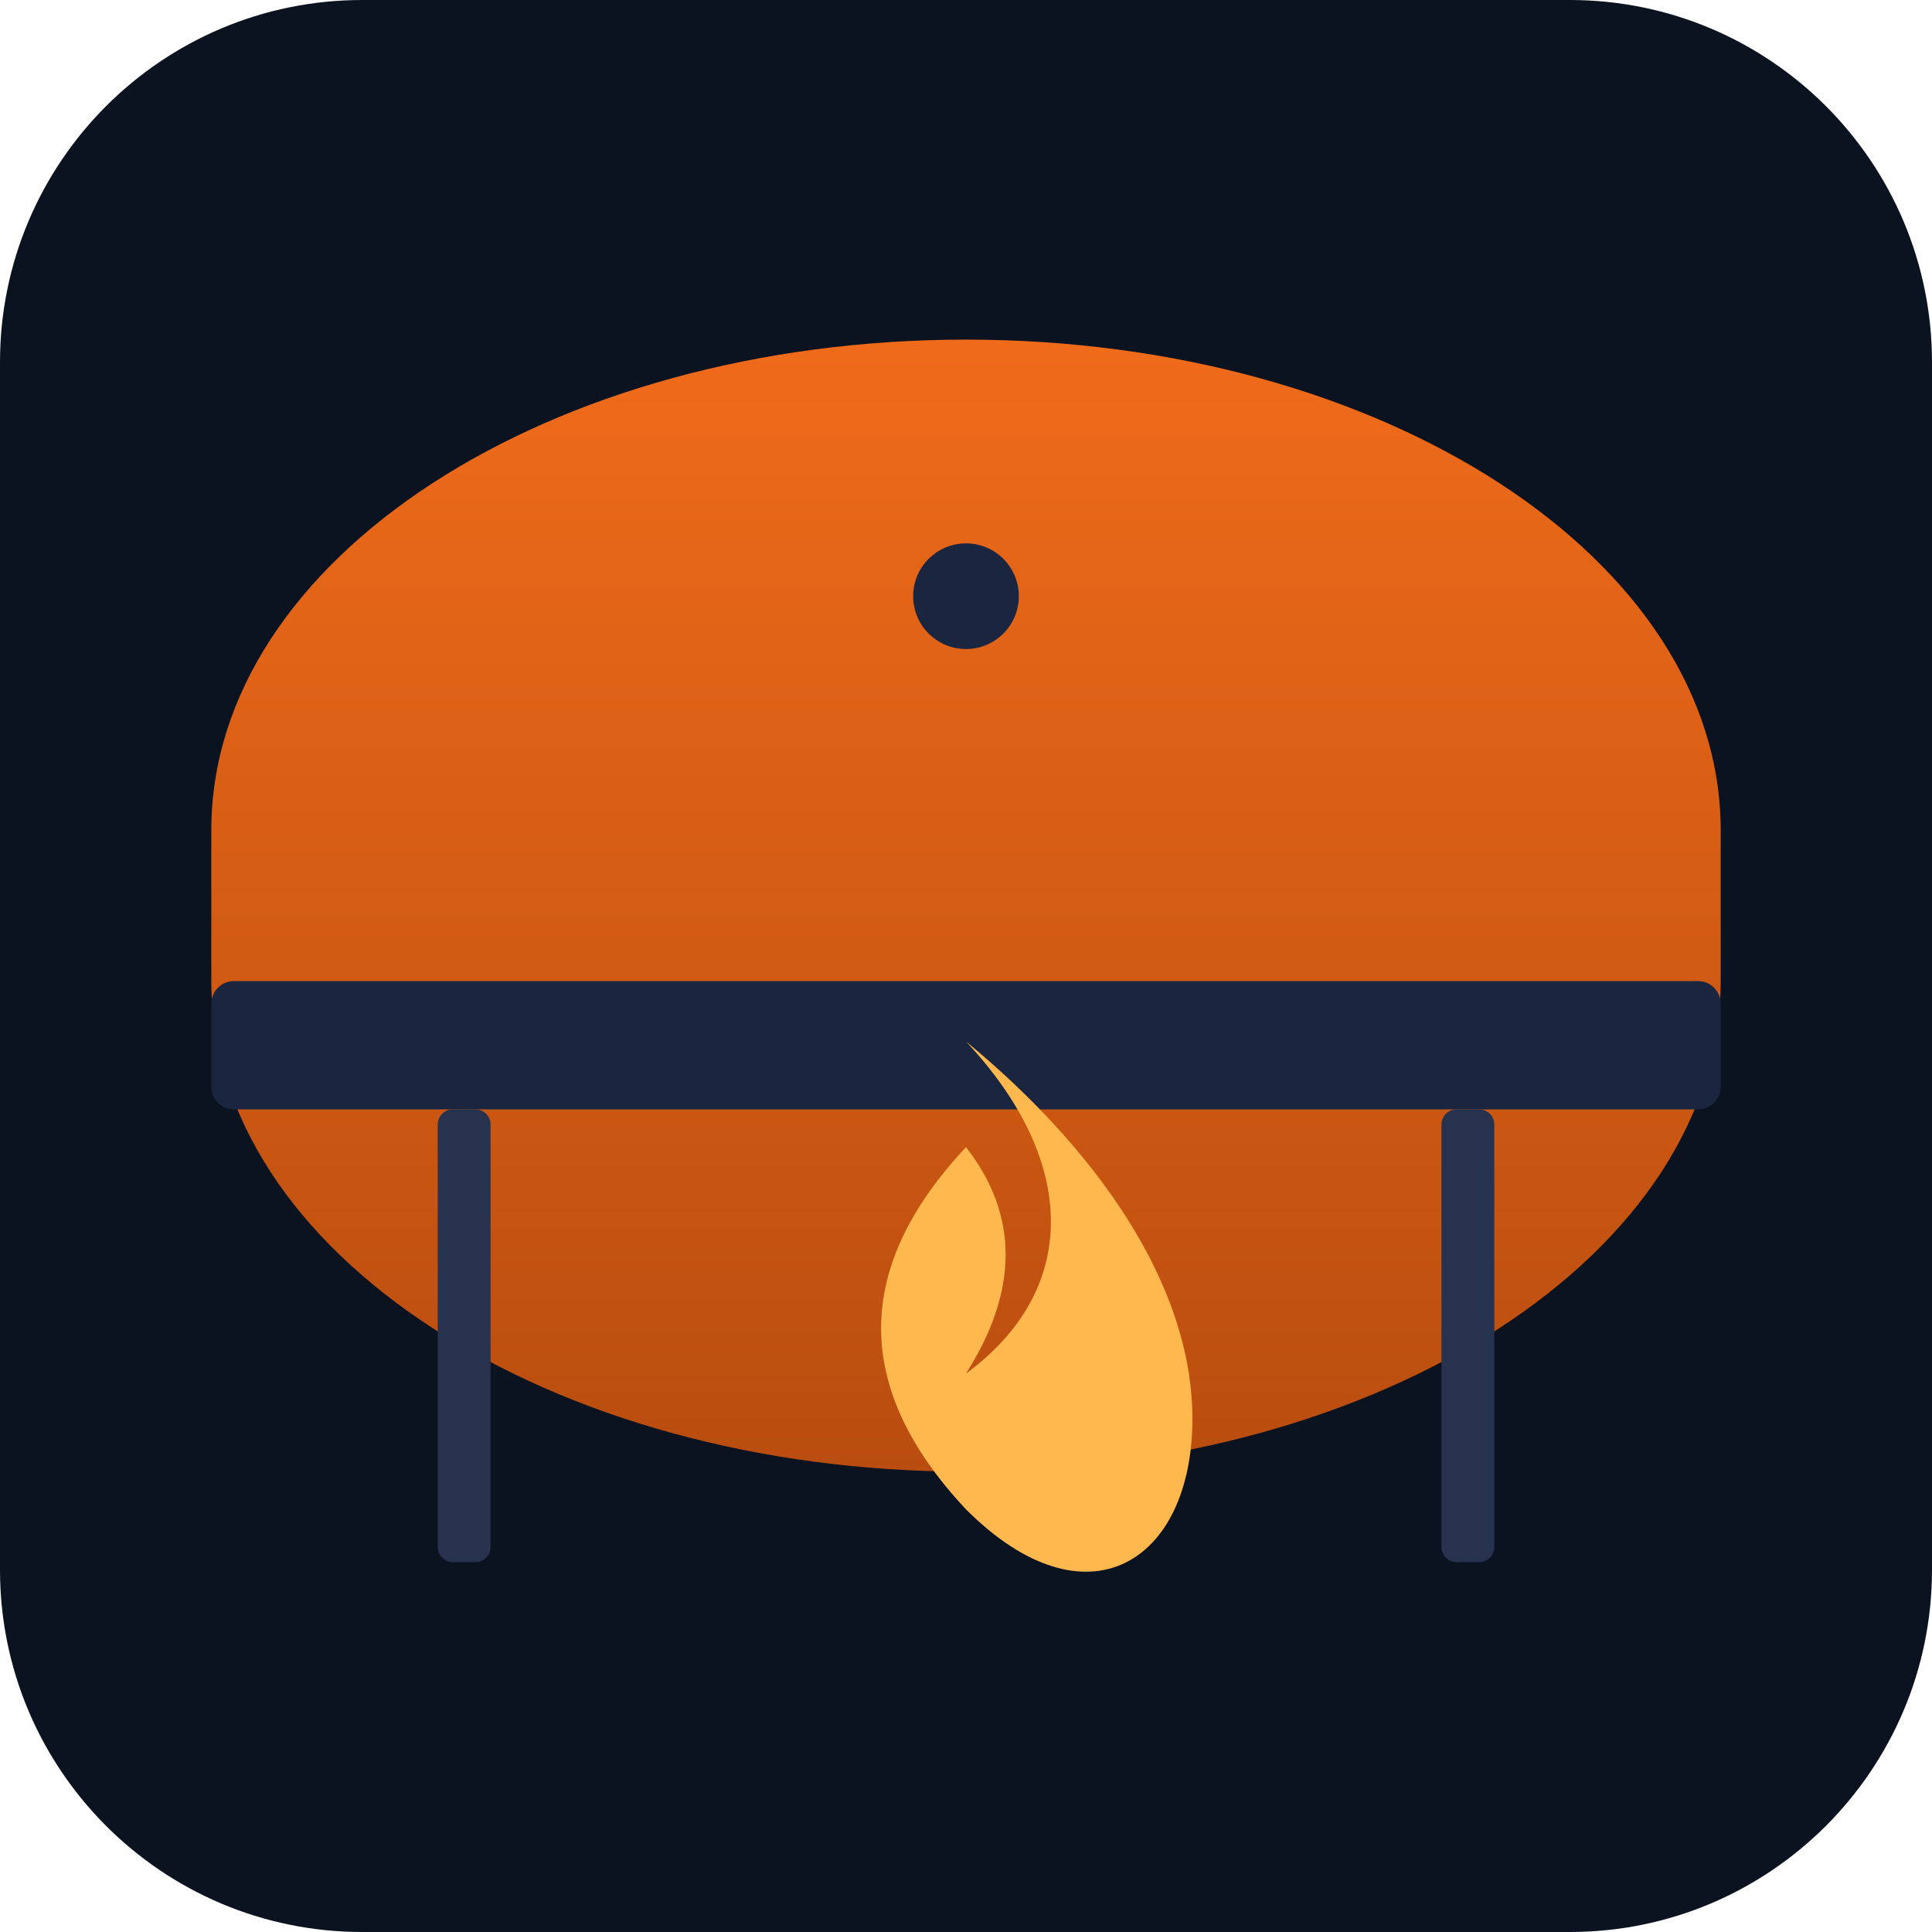
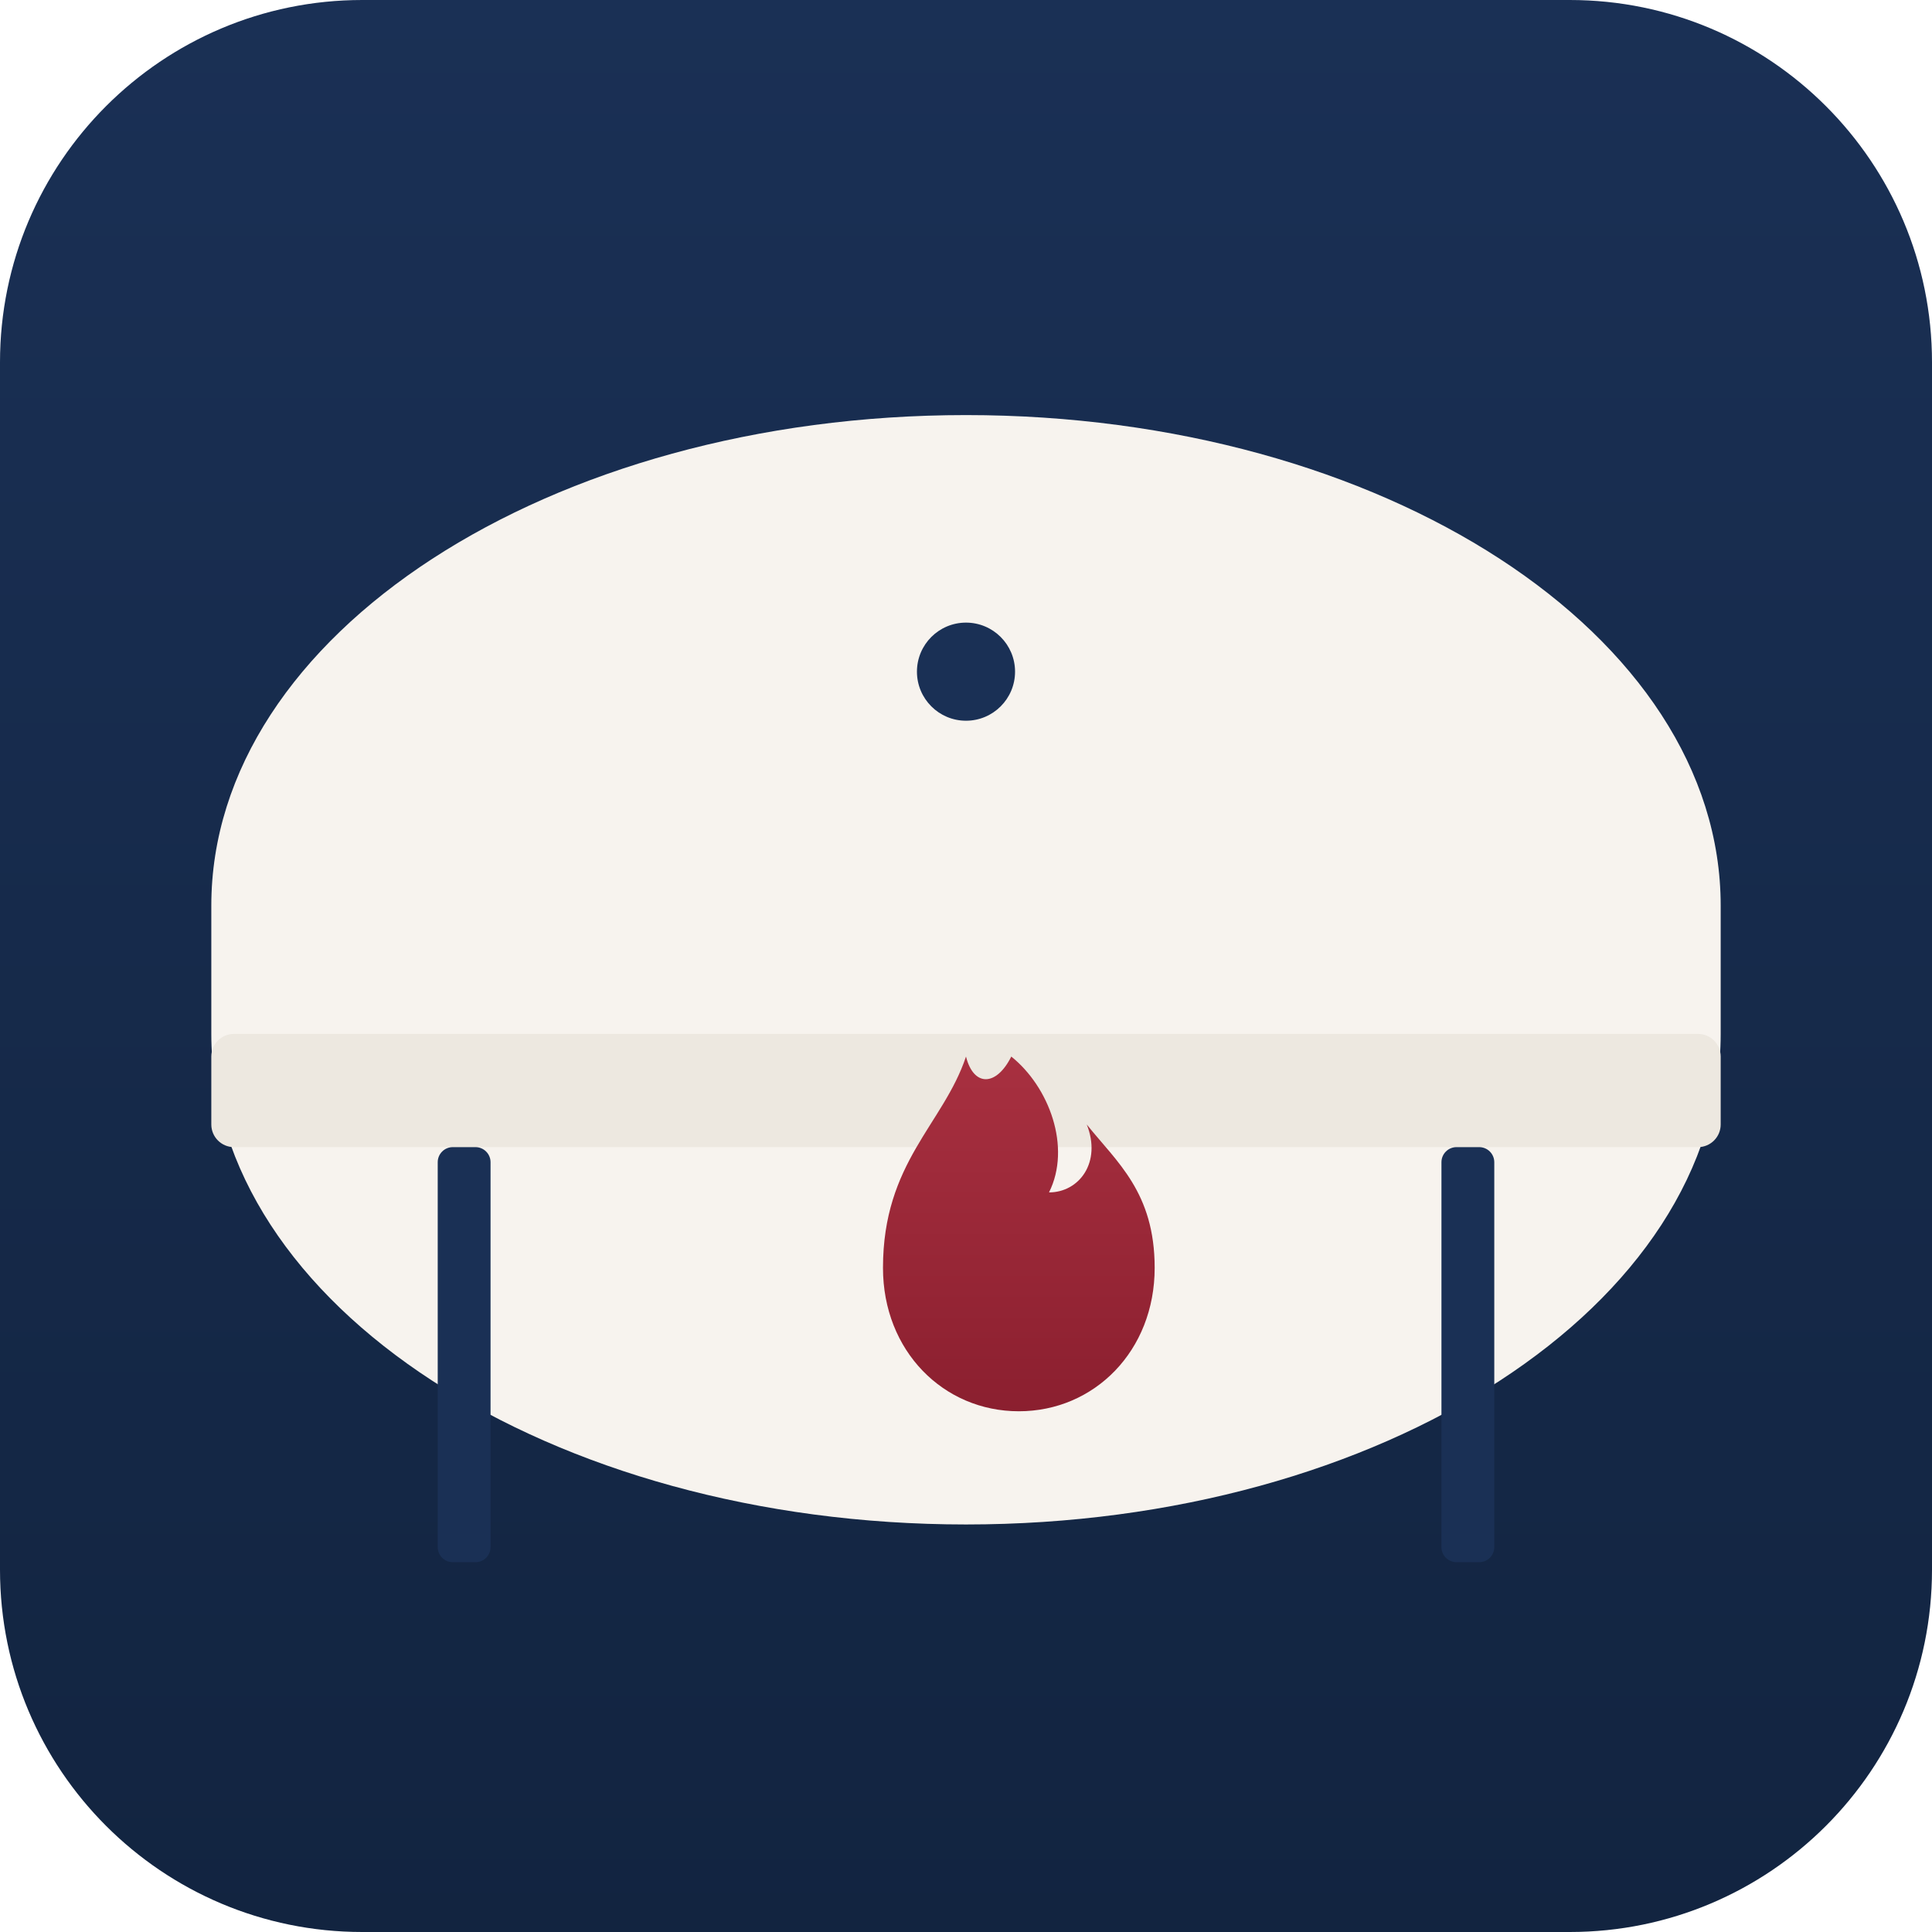
<svg xmlns="http://www.w3.org/2000/svg" viewBox="0 0 512 512">
  <defs>
-     <linearGradient id="g" x1="0" x2="0" y1="0" y2="1">
-       <stop offset="0%" stop-color="#ef6b1a" />
-       <stop offset="100%" stop-color="#b94d0f" />
+     <linearGradient id="bg" x1="0" x2="0" y1="0" y2="1">
+       <stop offset="0%" stop-color="#1A3055" />
+       <stop offset="100%" stop-color="#122440" />
+     </linearGradient>
+     <linearGradient id="flame" x1="0" x2="0" y1="0" y2="1">
+       <stop offset="0%" stop-color="#A83040" />
+       <stop offset="100%" stop-color="#8B1F2F" />
    </linearGradient>
  </defs>
-   <rect width="512" height="512" rx="96" fill="#0b1220" />
-   <g transform="translate(56 80)">
-     <path d="M0 140 a200 130 0 0 1 400 0 v40 a200 130 0 0 1 -400 0z" fill="url(#g)" />
-     <rect x="0" y="180" width="400" height="34" rx="6" fill="#1a2540" />
-     <rect x="60" y="214" width="14" height="120" rx="4" fill="#26324e" />
-     <rect x="326" y="214" width="14" height="120" rx="4" fill="#26324e" />
-     <circle cx="200" cy="78" r="14" fill="#1a2540" />
-     <path d="M200 320 c-30 -32 -30 -64 0 -96 c14 18 14 38 0 60 c30 -22 30 -56 0 -88 c34 28 60 64 60 100 c0 38 -28 56 -60 24z" fill="#ffb84d" />
+   <rect width="512" height="512" rx="96" fill="url(#bg)" />
+   <g transform="translate(56 110)">
+     <path d="M0 130 a200 130 0 0 1 400 0 v34 a200 130 0 0 1 -400 0z" fill="#F7F3EE" />
+     <rect x="0" y="164" width="400" height="30" rx="6" fill="#EDE8E0" />
+     <rect x="60" y="194" width="14" height="110" rx="4" fill="#1A3055" />
+     <rect x="326" y="194" width="14" height="110" rx="4" fill="#1A3055" />
+     <circle cx="200" cy="68" r="13" fill="#1A3055" />
+   </g>
+   <g transform="translate(220 280)">
+     <path d="M36 0 c-6 18 -22 28 -22 56 0 22 16 38 36 38 s36 -16 36 -38 c0 -20 -10 -28 -18 -38 4 10 -2 18 -10 18 6 -12 0 -28 -10 -36 -4 8 -10 8 -12 0z" fill="url(#flame)" />
  </g>
</svg>
